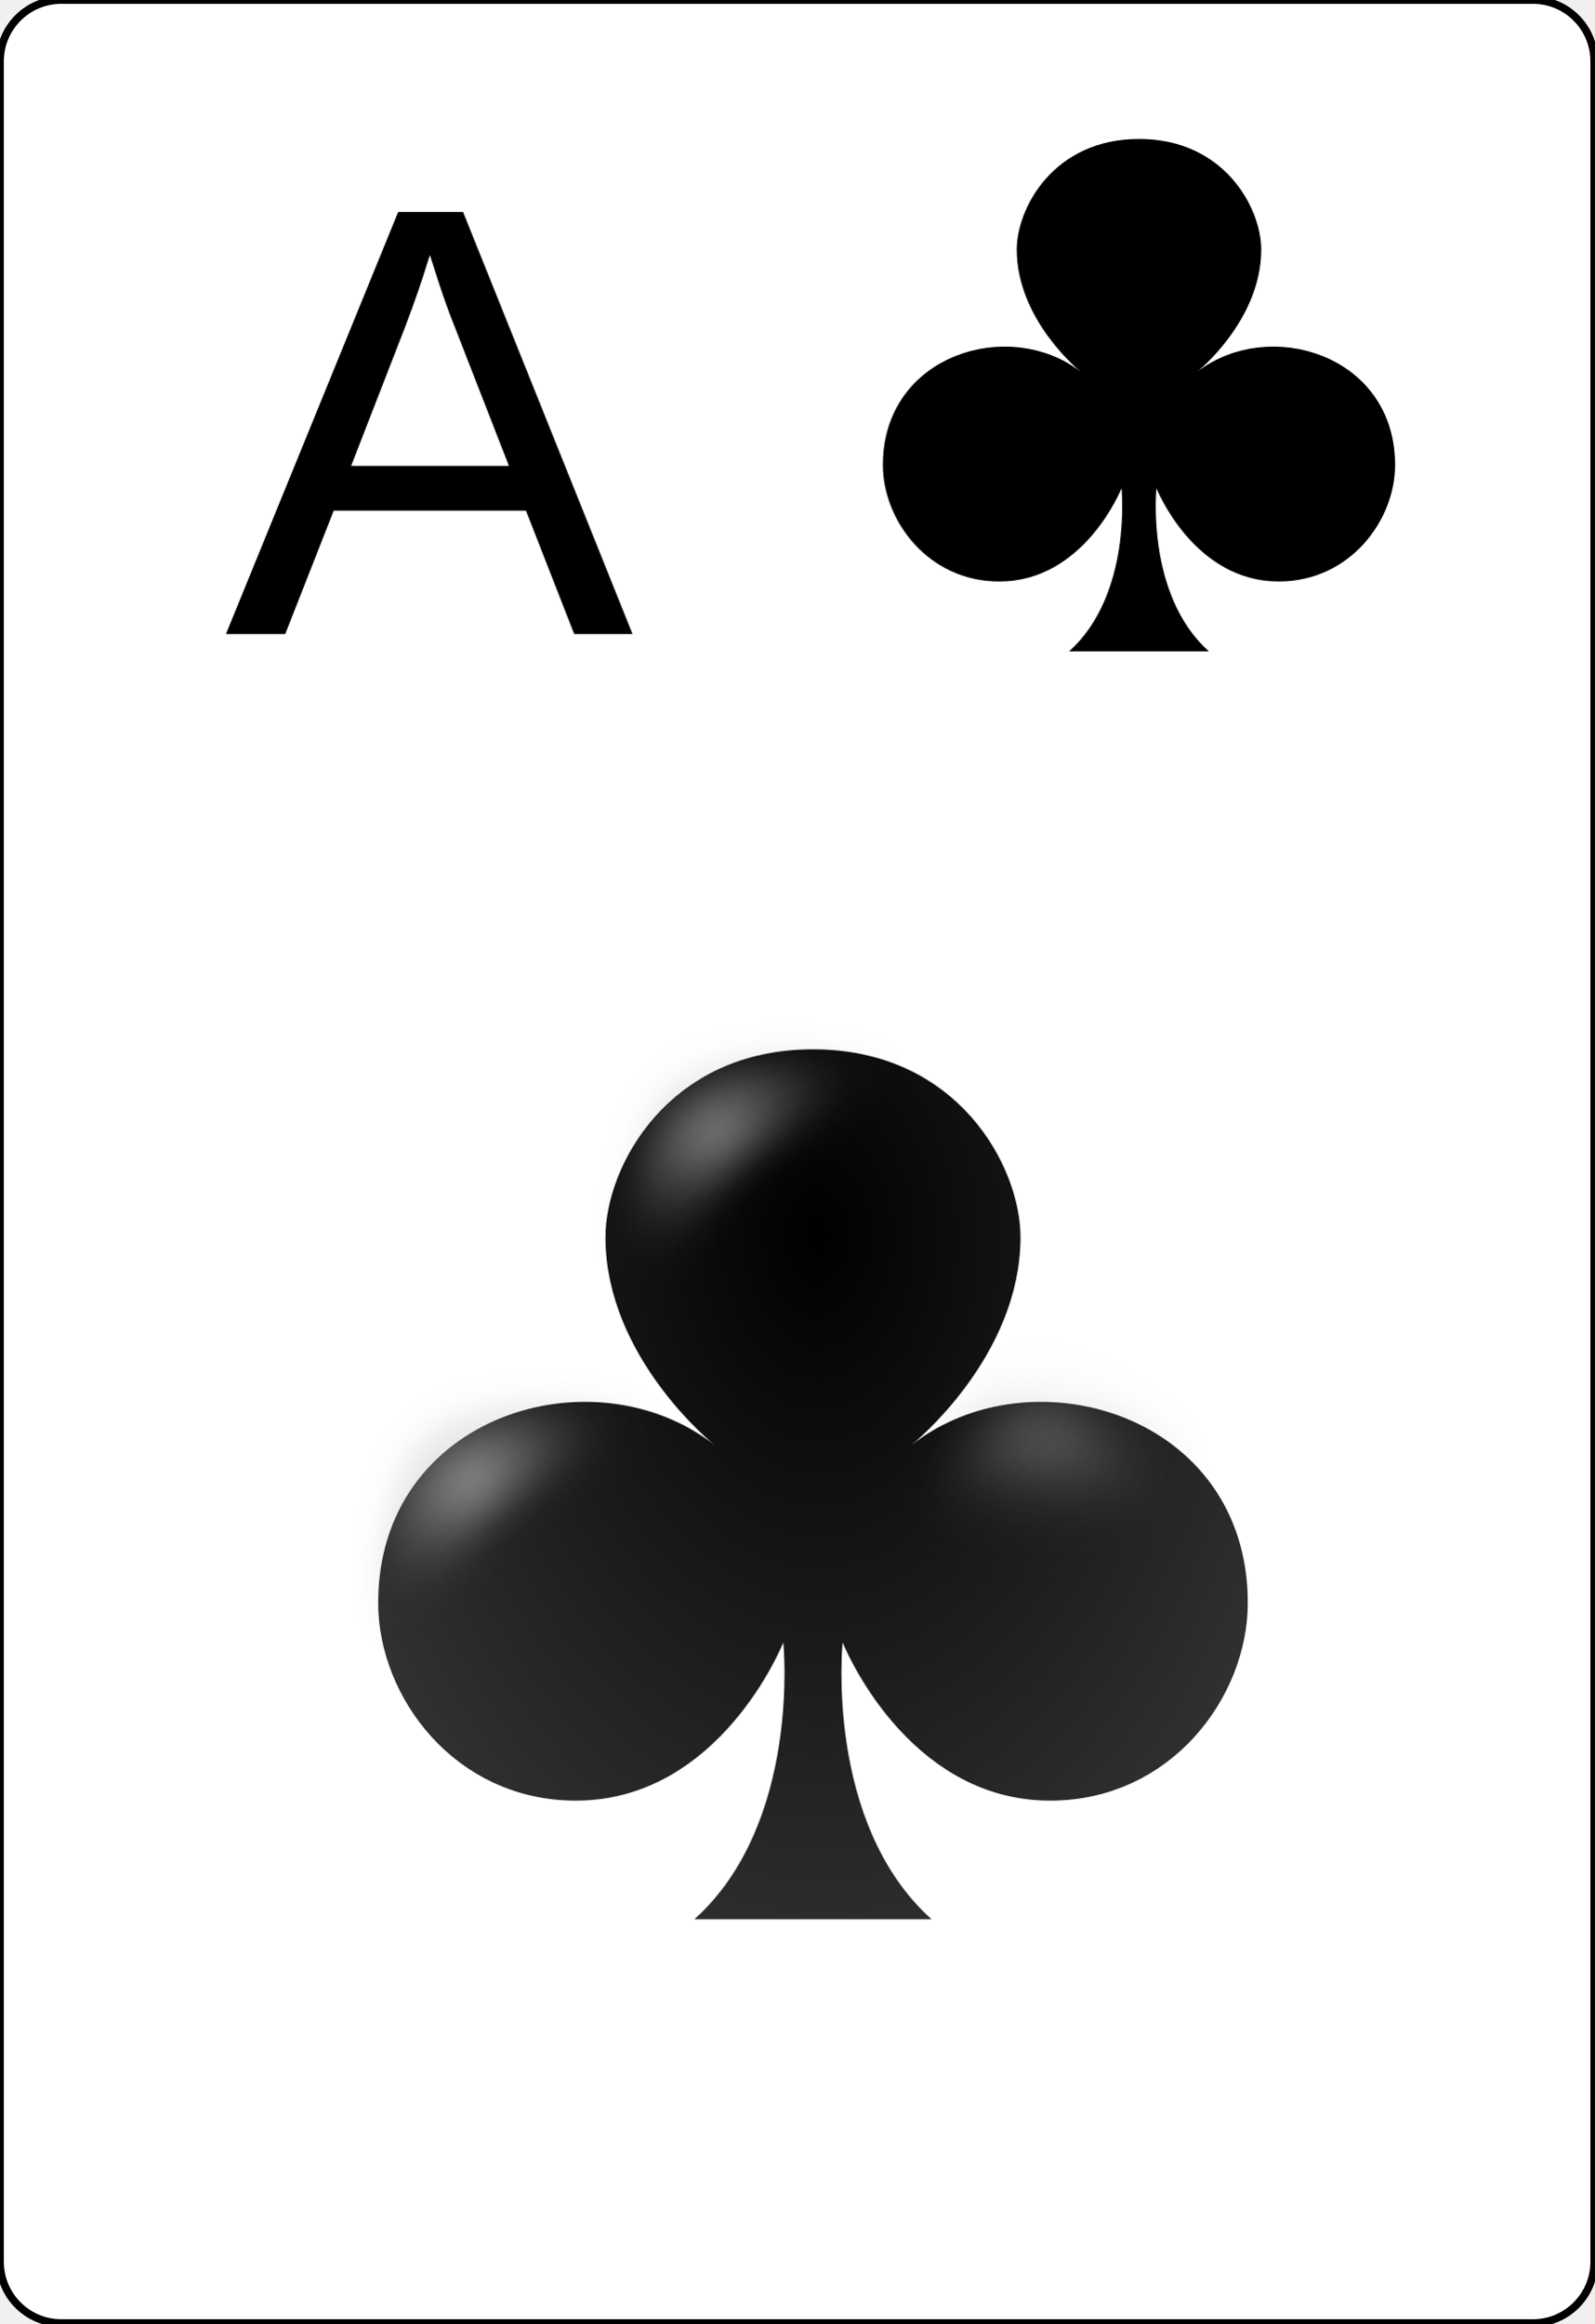
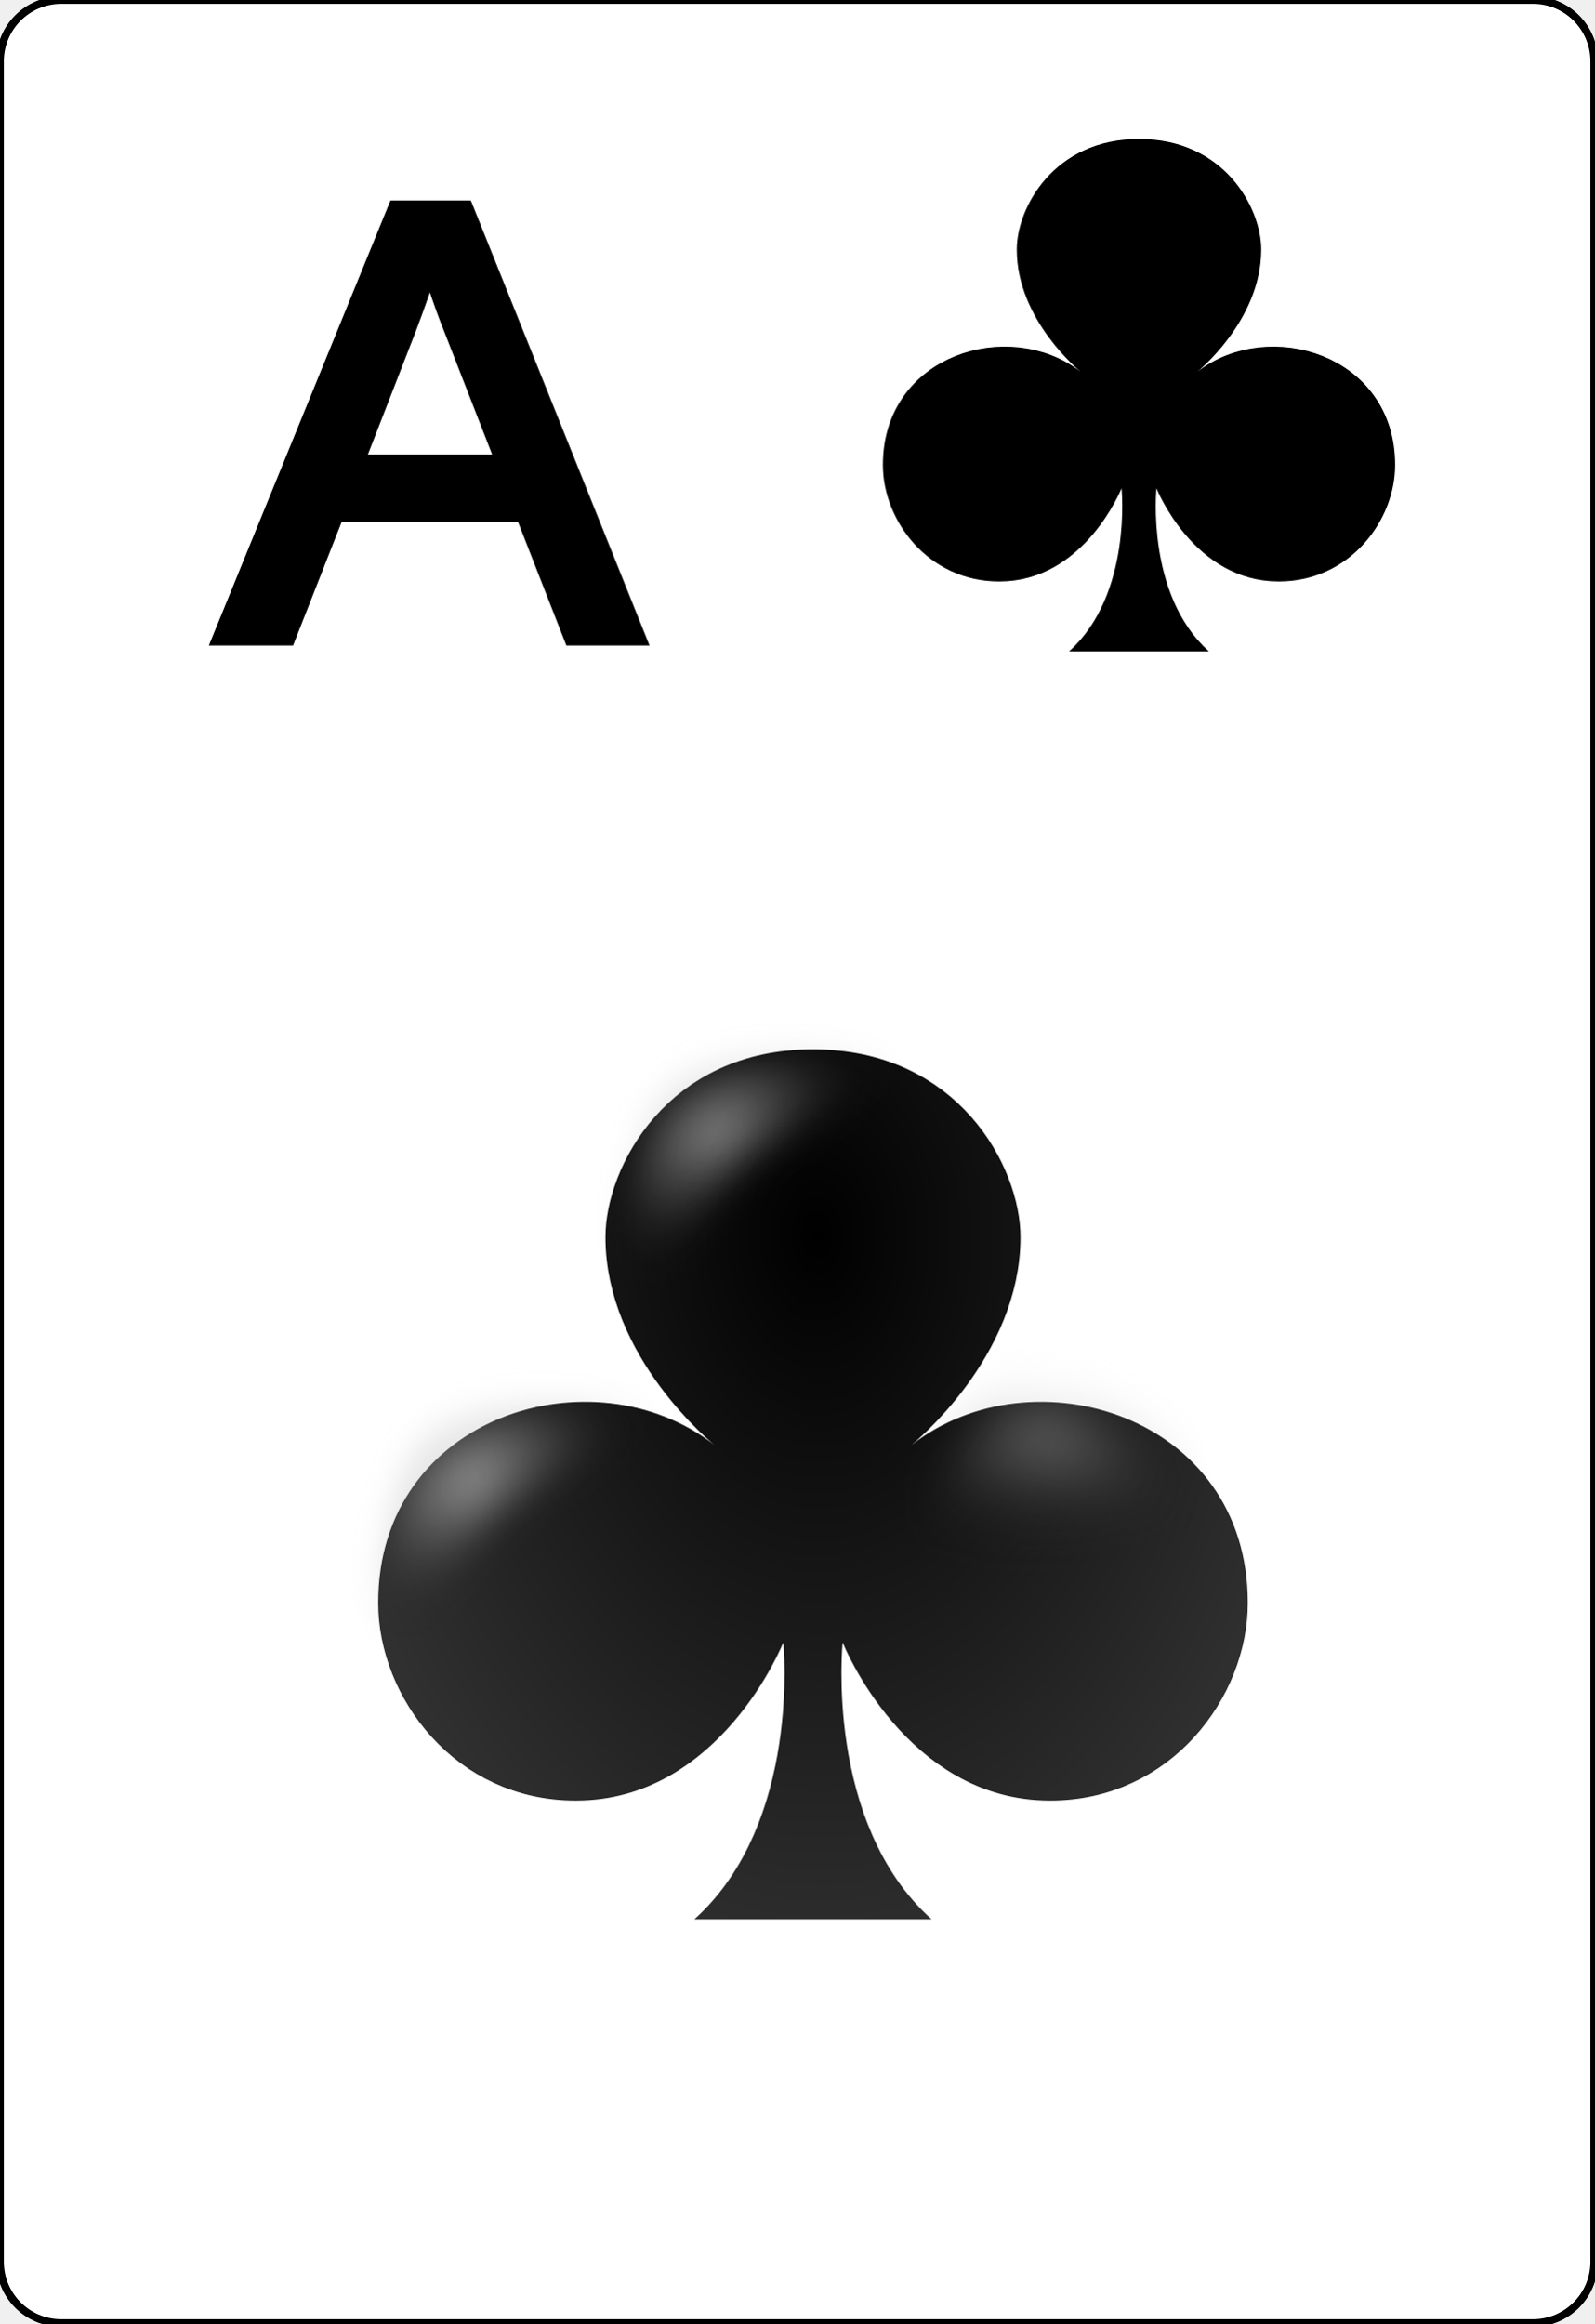
<svg xmlns="http://www.w3.org/2000/svg" xmlns:xlink="http://www.w3.org/1999/xlink" width="208" height="303">
  <defs>
    <radialGradient xlink:href="#prefix__a" id="prefix__e" cx="48.231" cy="18.138" fx="48.231" fy="18.138" r="9.5" gradientUnits="userSpaceOnUse" gradientTransform="matrix(-1.56053 .01828 -.02684 -2.29095 123.984 58.81)" />
    <radialGradient xlink:href="#prefix__b" id="prefix__f" cx="171.487" cy="511.223" fx="171.487" fy="511.223" r="81.903" gradientTransform="matrix(1.15299 -.67392 .39482 .67549 -233.633 270.4)" gradientUnits="userSpaceOnUse" />
    <radialGradient r="81.903" fy="511.223" fx="171.487" cy="511.223" cx="171.487" gradientTransform="matrix(1.15299 -.67392 .39482 .67549 -233.633 270.4)" gradientUnits="userSpaceOnUse" id="prefix__h" xlink:href="#prefix__c" />
    <radialGradient r="81.903" fy="461.841" fx="181.694" cy="461.841" cx="181.694" gradientTransform="matrix(1.15299 -.67392 .39482 .67549 -233.633 270.4)" gradientUnits="userSpaceOnUse" id="prefix__i" xlink:href="#prefix__d" />
    <linearGradient id="prefix__a">
      <stop offset="0" />
      <stop offset="1" stop-opacity=".75" />
    </linearGradient>
    <linearGradient id="prefix__b">
      <stop offset="0" stop-color="#fff" stop-opacity=".534" />
      <stop offset="1" stop-opacity="0" />
    </linearGradient>
    <linearGradient id="prefix__c">
      <stop offset="0" stop-color="#fff" stop-opacity=".519" />
      <stop offset="1" stop-opacity="0" />
    </linearGradient>
    <linearGradient id="prefix__d">
      <stop offset="0" stop-color="#fff" stop-opacity=".702" />
      <stop offset="1" stop-opacity="0" />
    </linearGradient>
    <filter color-interpolation-filters="sRGB" id="prefix__g" x="-.139" width="1.279" y="-.162" height="1.325">
      <feGaussianBlur stdDeviation="9.511" />
    </filter>
  </defs>
  <rect width="208" height="303" rx="8" fill="#FFF" stroke="#000" />
  <path d="M50.291 22.698s2.375-1.9 2.375-4.534c0-1.542-1.369-4.102-4.534-4.102s-4.534 2.561-4.534 4.102c0 2.634 2.375 4.534 2.375 4.534-2.638-2.055-7.34-.652-7.34 3.455 0 2.056 1.68 4.318 4.317 4.318 3.165 0 4.534-3.455 4.534-3.455s.402 3.938-1.943 6.046h5.182c-2.345-2.107-1.943-6.046-1.943-6.046s1.37 3.455 4.534 3.455c2.64 0 4.318-2.263 4.318-4.318 0-4.107-4.703-5.51-7.34-3.455z" fill="url(#prefix__e)" transform="translate(-181.377 52.886) scale(5.97203)" />
  <path transform="matrix(.22864 0 0 .24885 23.571 68.56)" d="M117.301 604.266s-8.067-94.95 22.857-122.857c34.761-31.369 140-11.429 140-11.429s-71.54 24.838-100 48.572c-27.21 22.692-62.857 85.714-62.857 85.714z" fill="url(#prefix__f)" filter="url(#prefix__g)" />
  <path transform="matrix(.22864 0 0 .24885 55.442 23.018)" d="M117.301 604.266s-8.067-94.95 22.857-122.857c34.761-31.369 140-11.429 140-11.429s-71.54 24.838-100 48.572c-27.21 22.692-62.857 85.714-62.857 85.714z" fill="url(#prefix__h)" filter="url(#prefix__g)" />
  <path transform="matrix(.23543 .1449 -.17355 .28197 181.628 28.623)" d="M117.301 604.266s-8.067-94.95 22.857-122.857c34.761-31.369 140-11.429 140-11.429s-71.54 24.838-100 48.572c-27.21 22.692-62.857 85.714-62.857 85.714z" fill="url(#prefix__i)" filter="url(#prefix__g)" />
  <path d="M156.202 48.5s8.354-6.684 8.354-15.949c0-5.424-4.815-14.43-15.949-14.43-11.133 0-15.948 9.01-15.948 14.43 0 9.265 8.354 15.949 8.354 15.949-9.28-7.229-25.823-2.294-25.823 12.153 0 7.232 5.91 15.19 15.19 15.19 11.132 0 15.948-12.154 15.948-12.154s1.414 13.852-6.835 21.267h18.229c-8.25-7.411-6.835-21.267-6.835-21.267s4.815 12.153 15.949 12.153c9.283 0 15.189-7.96 15.189-15.189 0-14.447-16.544-19.382-25.823-12.153z" />
-   <text font-size="80" x="56" y="60" text-anchor="middle" dominant-baseline="middle" font-family="Arial">A</text>
+   <text font-size="80" x="56" y="60" text-anchor="middle" dominant-baseline="middle" font-family="Arial" stroke="#000" stroke-width="3">A</text>
</svg>
